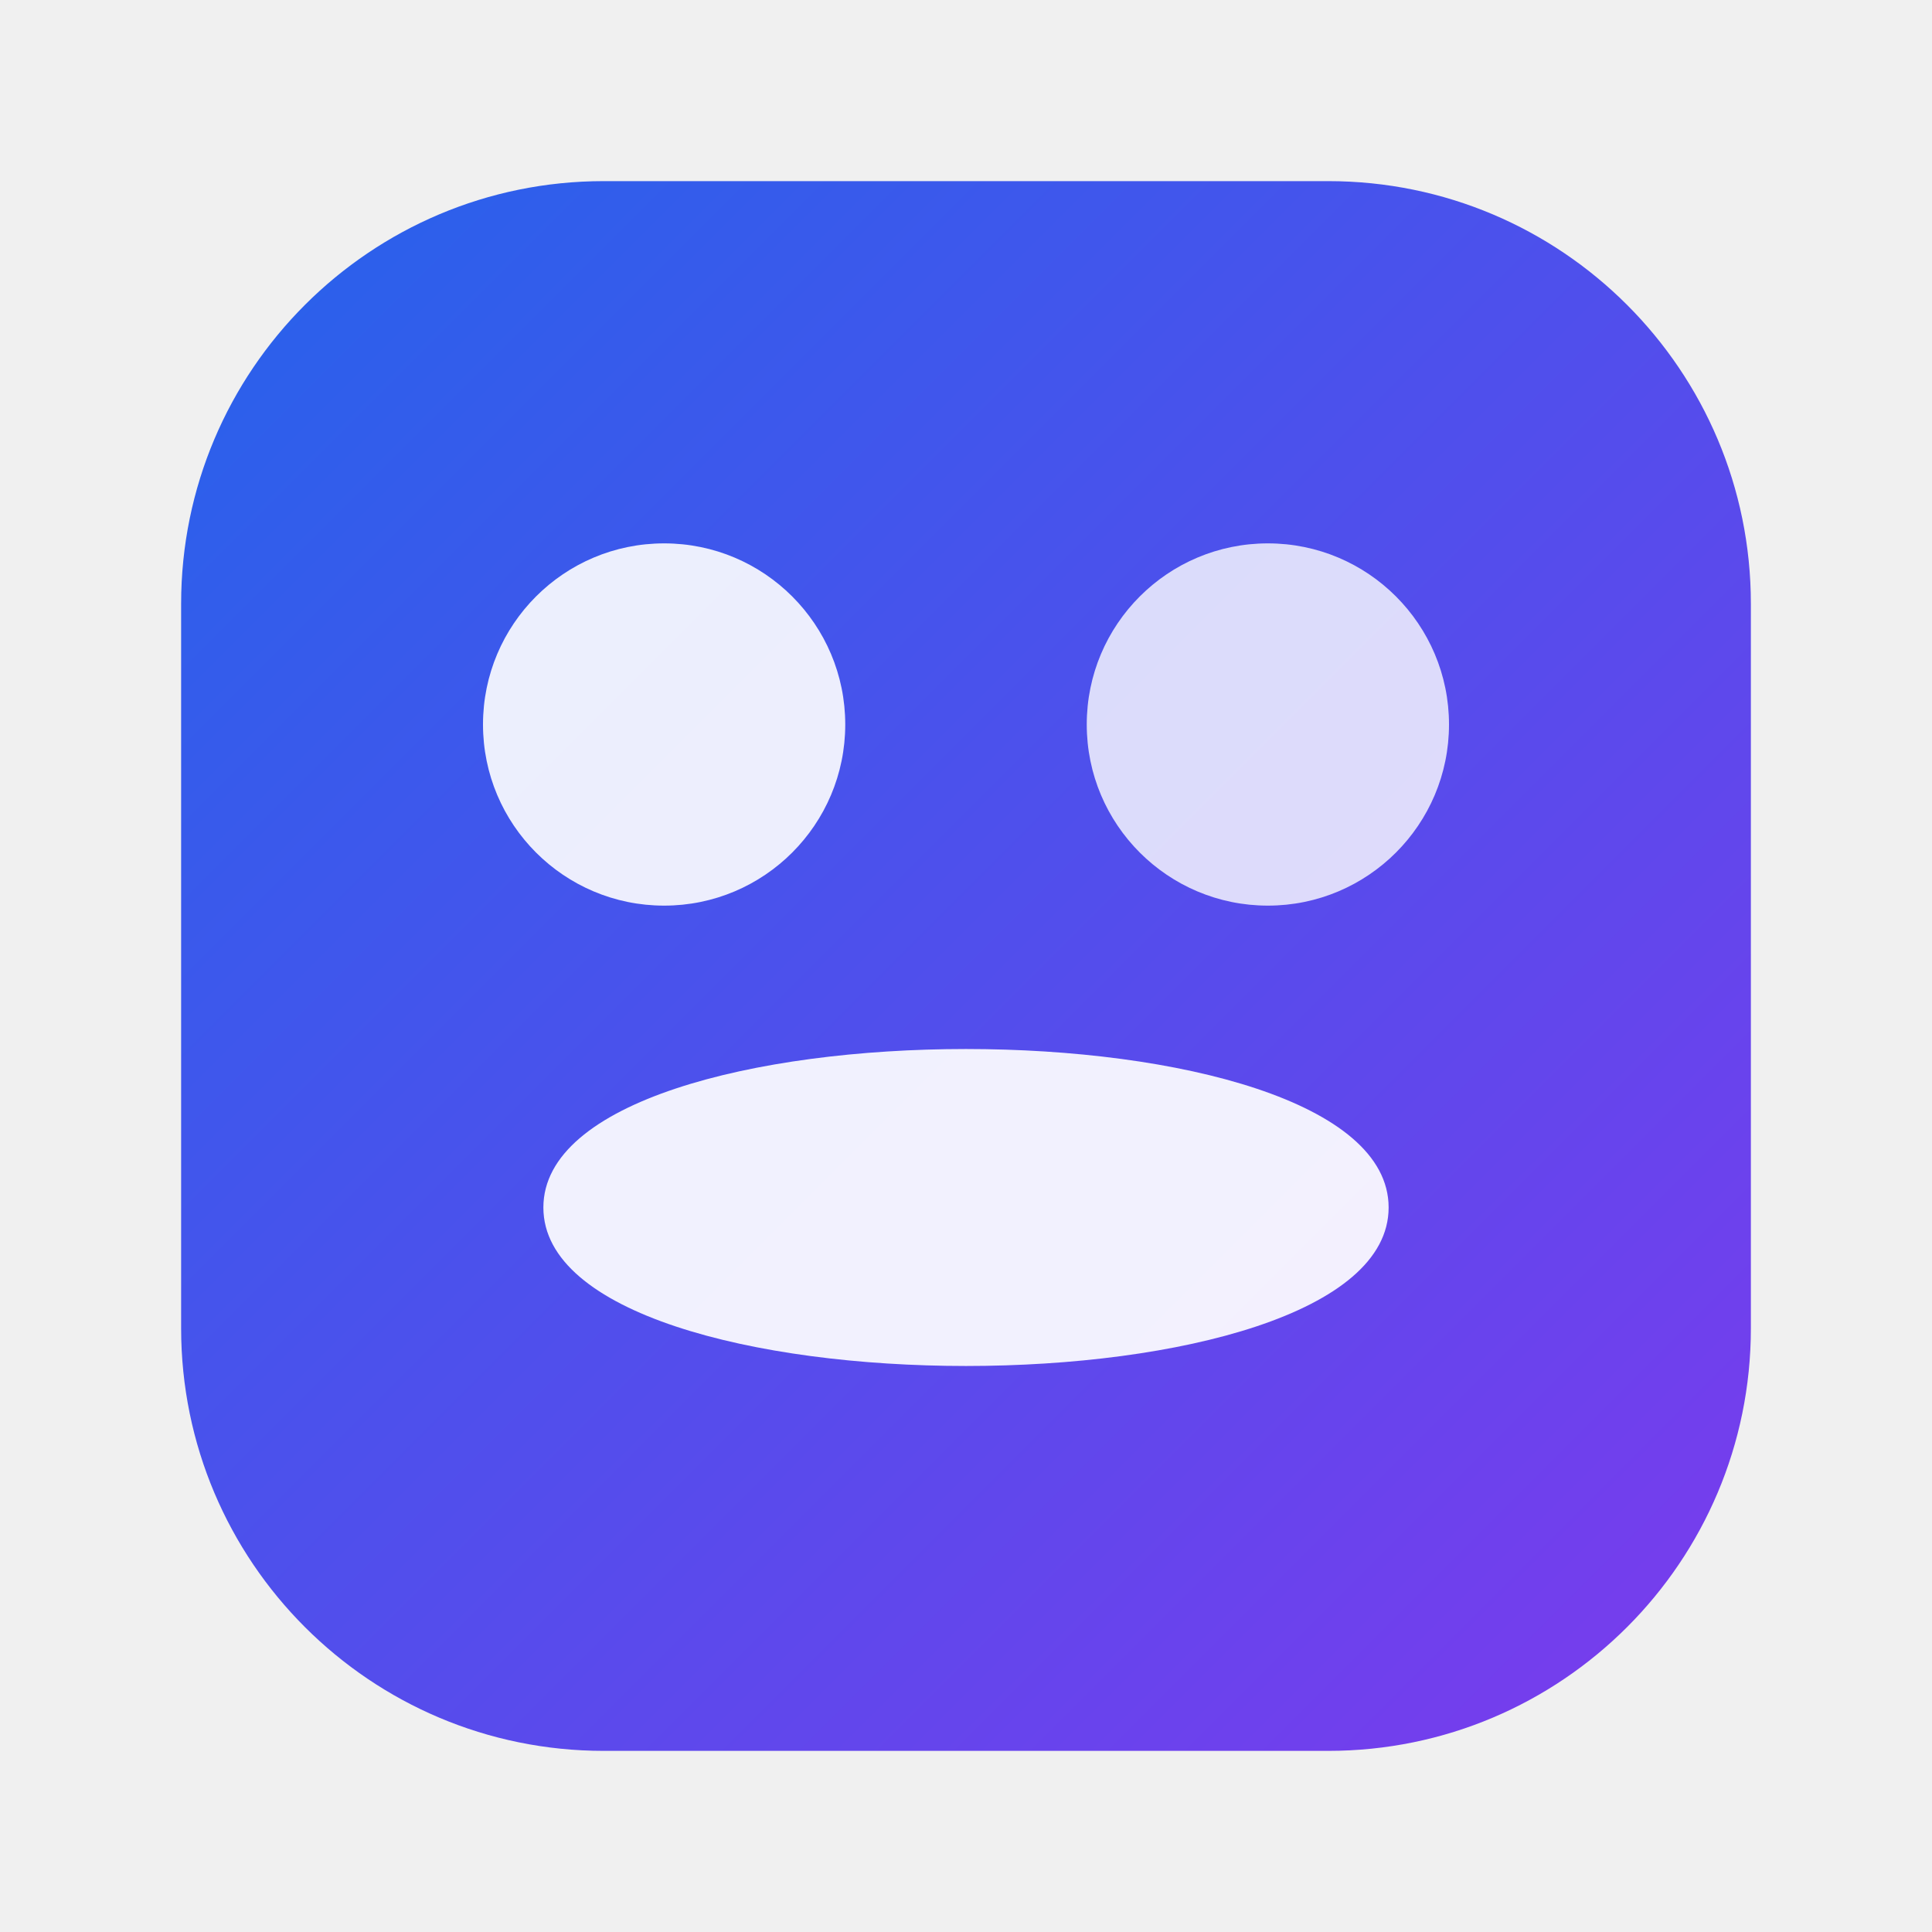
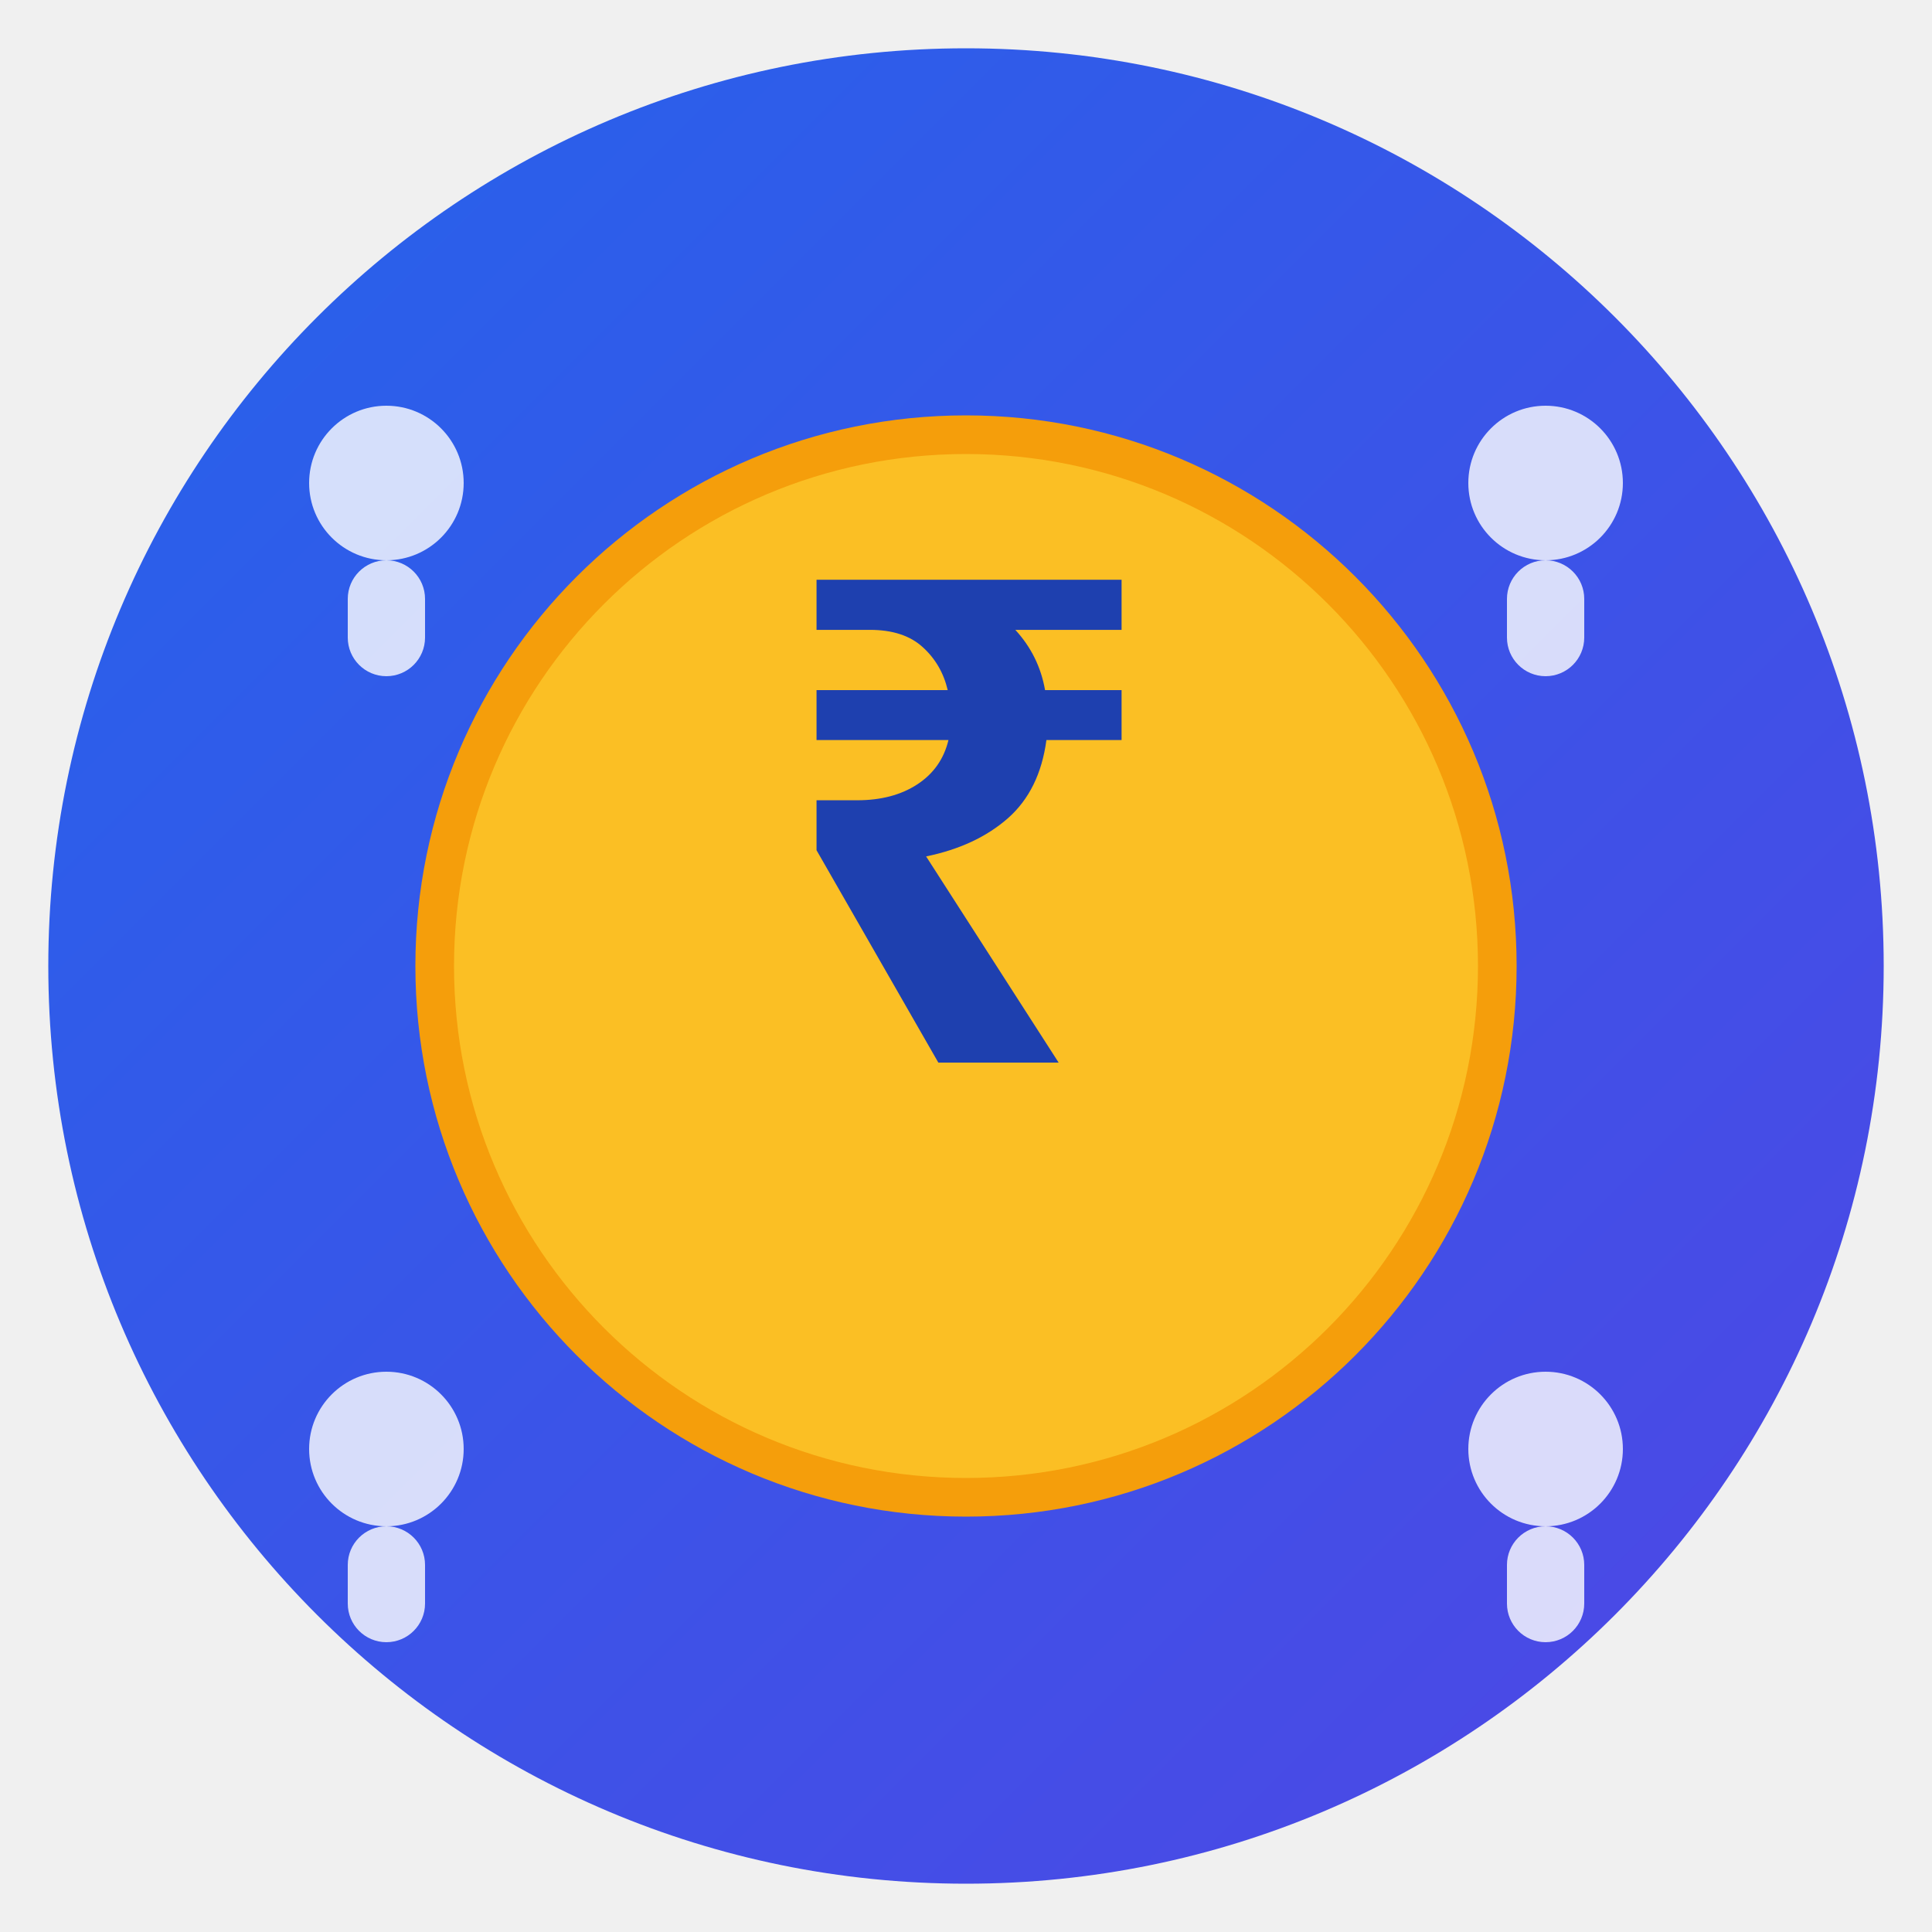
- <svg xmlns="http://www.w3.org/2000/svg" width="64" height="64" viewBox="0 0 64 64" role="img" aria-label="Mandal-Book logo">
+ <svg xmlns="http://www.w3.org/2000/svg" viewBox="0 0 200 200" fill="none">
  <defs>
-     <linearGradient id="mandalGradient" x1="0%" y1="0%" x2="100%" y2="100%">
-       <stop offset="0%" stop-color="#2563eb" />
-       <stop offset="100%" stop-color="#7c3aed" />
+     <linearGradient id="logoGradient" x1="0%" y1="0%" x2="100%" y2="100%">
+       <stop offset="0%" style="stop-color:#2563eb;stop-opacity:1" />
+       <stop offset="100%" style="stop-color:#4f46e5;stop-opacity:1" />
    </linearGradient>
  </defs>
-   <rect x="6" y="6" width="52" height="52" rx="14" fill="url(#mandalGradient)" />
-   <circle cx="22" cy="24" r="6" fill="#ffffff" opacity="0.9" />
-   <circle cx="42" cy="24" r="6" fill="#ffffff" opacity="0.8" />
-   <path d="M18 40C18 33 46 33 46 40C46 47 18 47 18 40Z" fill="#ffffff" opacity="0.92" />
+   <circle cx="100" cy="100" r="95" fill="url(#logoGradient)" />
+   <g transform="translate(100, 100)">
+     <circle cx="0" cy="0" r="55" fill="#fbbf24" stroke="#f59e0b" stroke-width="4" />
+     <text x="0" y="10" font-family="Arial, sans-serif" font-size="70" font-weight="bold" fill="#1e40af" text-anchor="middle">₹</text>
+   </g>
+   <g transform="translate(100, 100)" opacity="0.8">
+     <circle cx="-60" cy="-50" r="8" fill="#ffffff" />
+     <rect x="-64" y="-42" width="8" height="12" rx="4" fill="#ffffff" />
+     <circle cx="60" cy="-50" r="8" fill="#ffffff" />
+     <rect x="56" y="-42" width="8" height="12" rx="4" fill="#ffffff" />
+     <circle cx="-60" cy="50" r="8" fill="#ffffff" />
+     <rect x="-64" y="58" width="8" height="12" rx="4" fill="#ffffff" />
+     <circle cx="60" cy="50" r="8" fill="#ffffff" />
+     <rect x="56" y="58" width="8" height="12" rx="4" fill="#ffffff" />
+   </g>
</svg>
